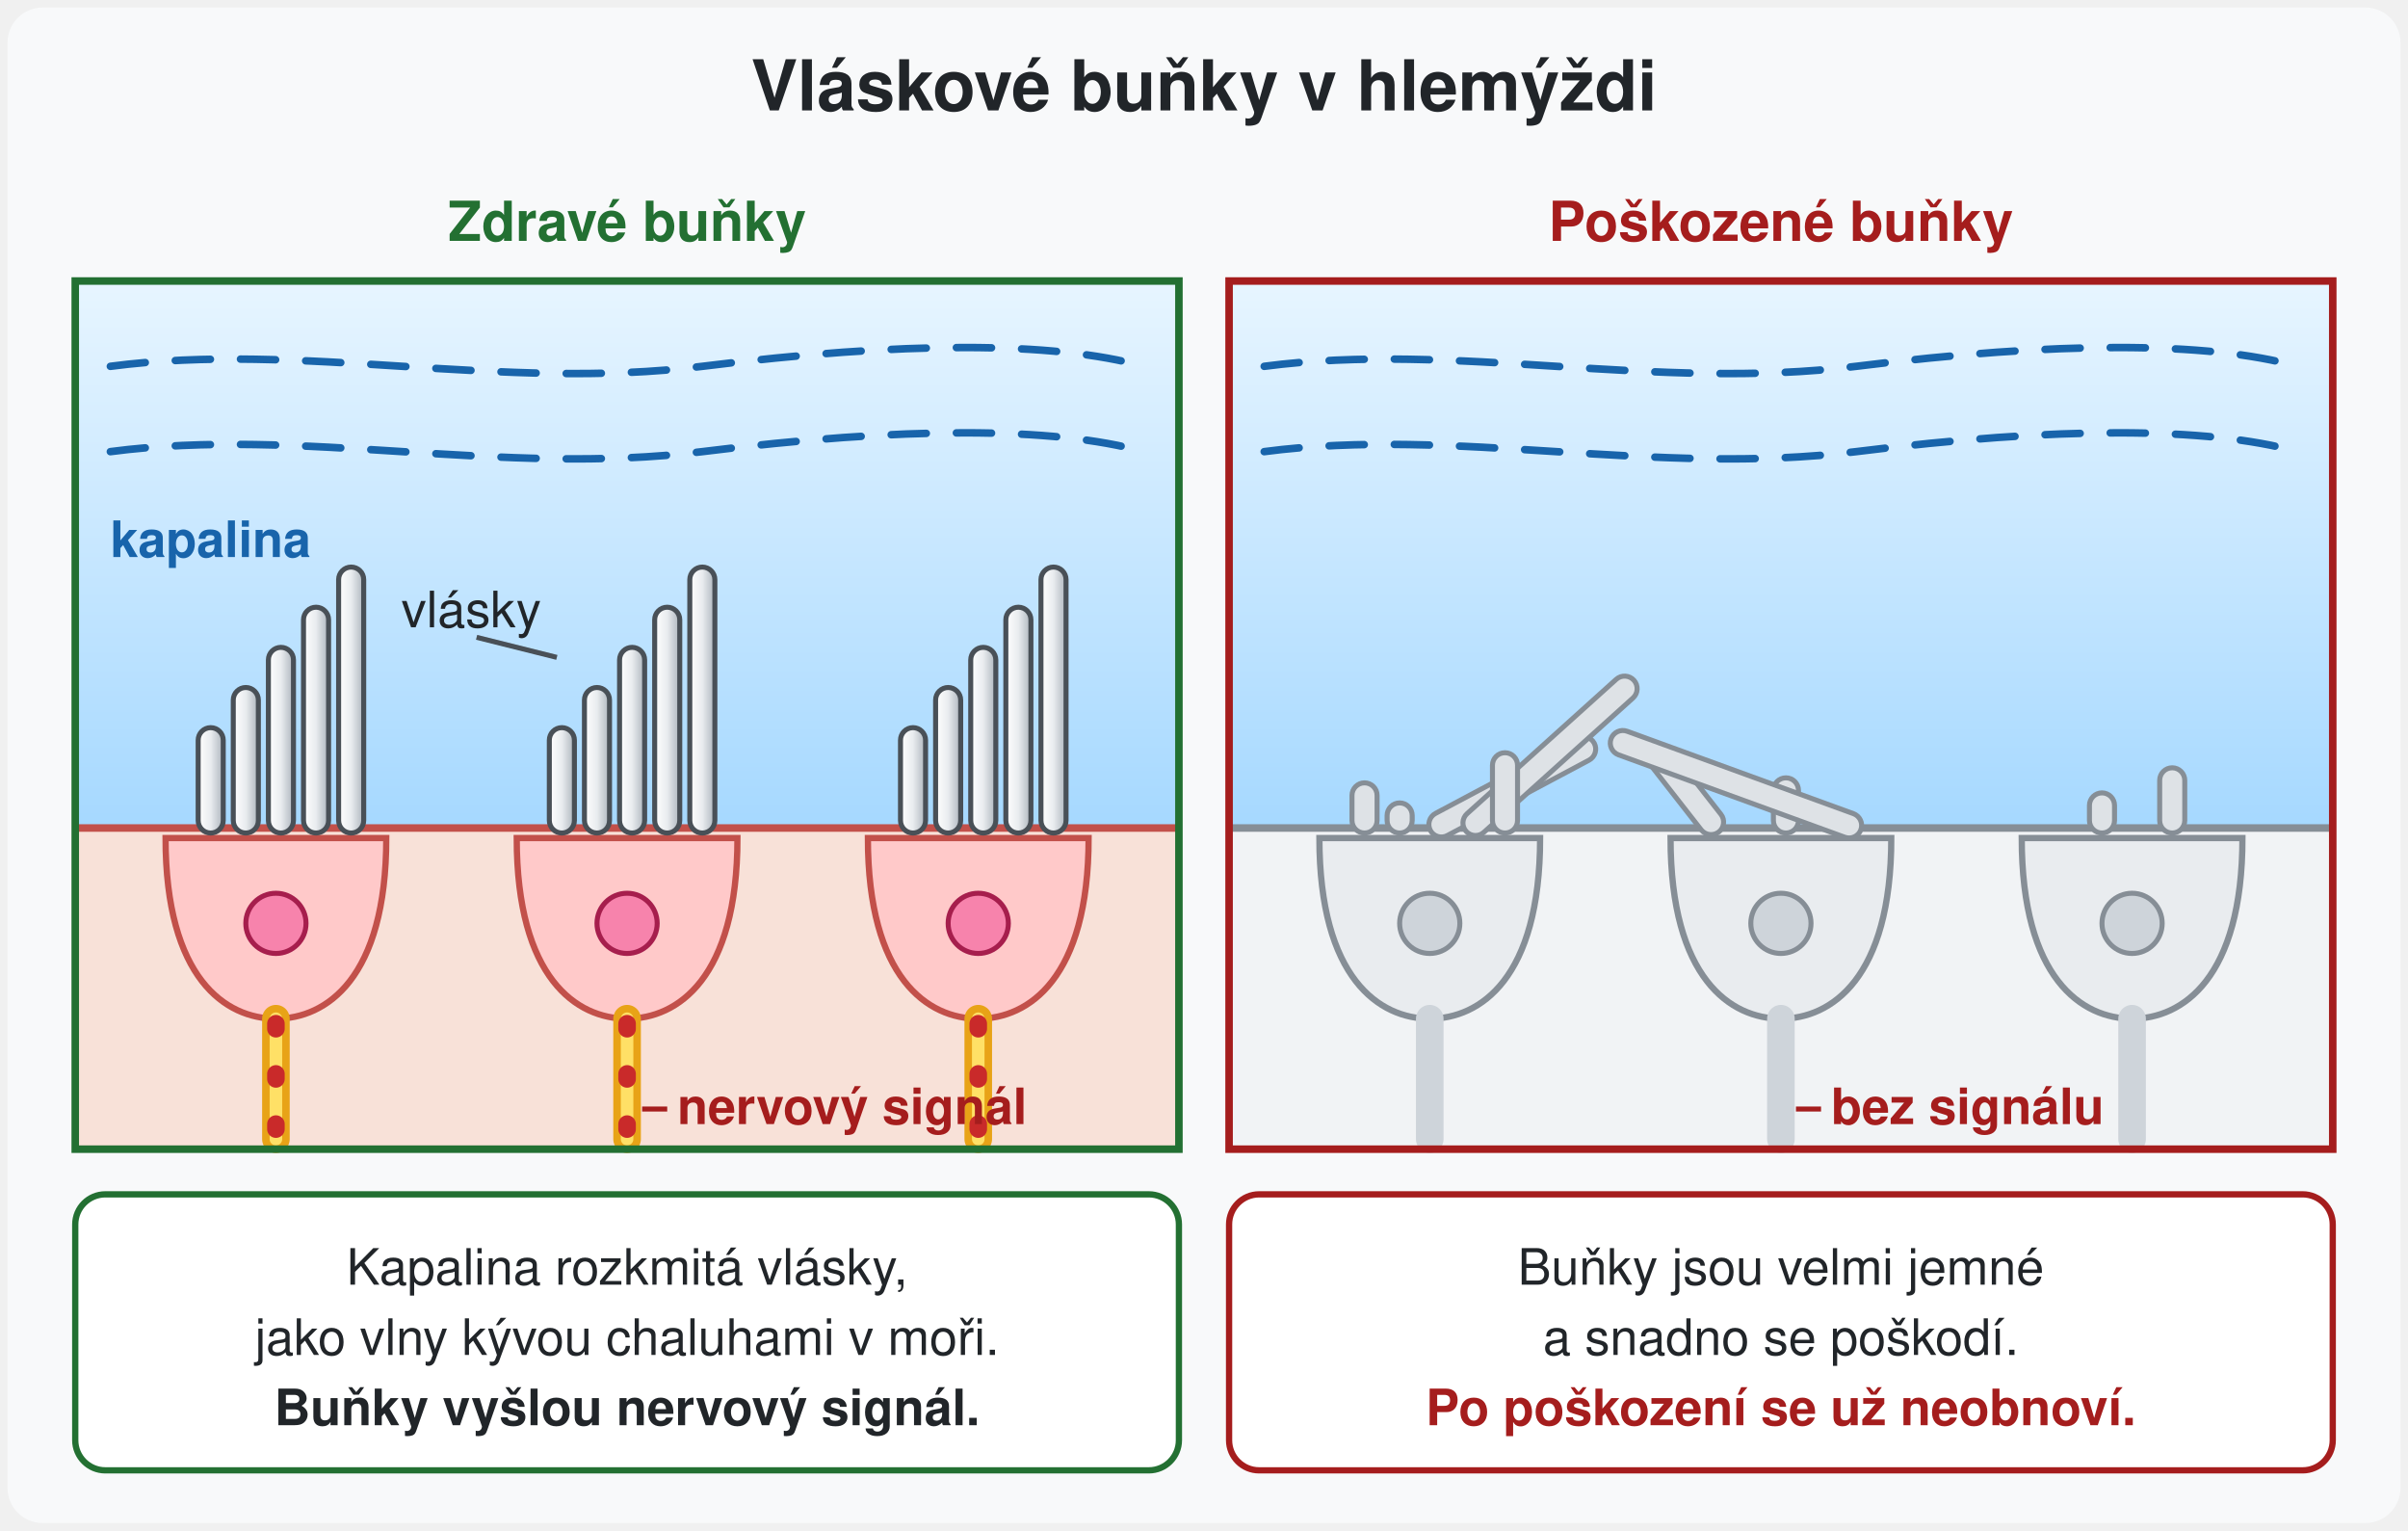
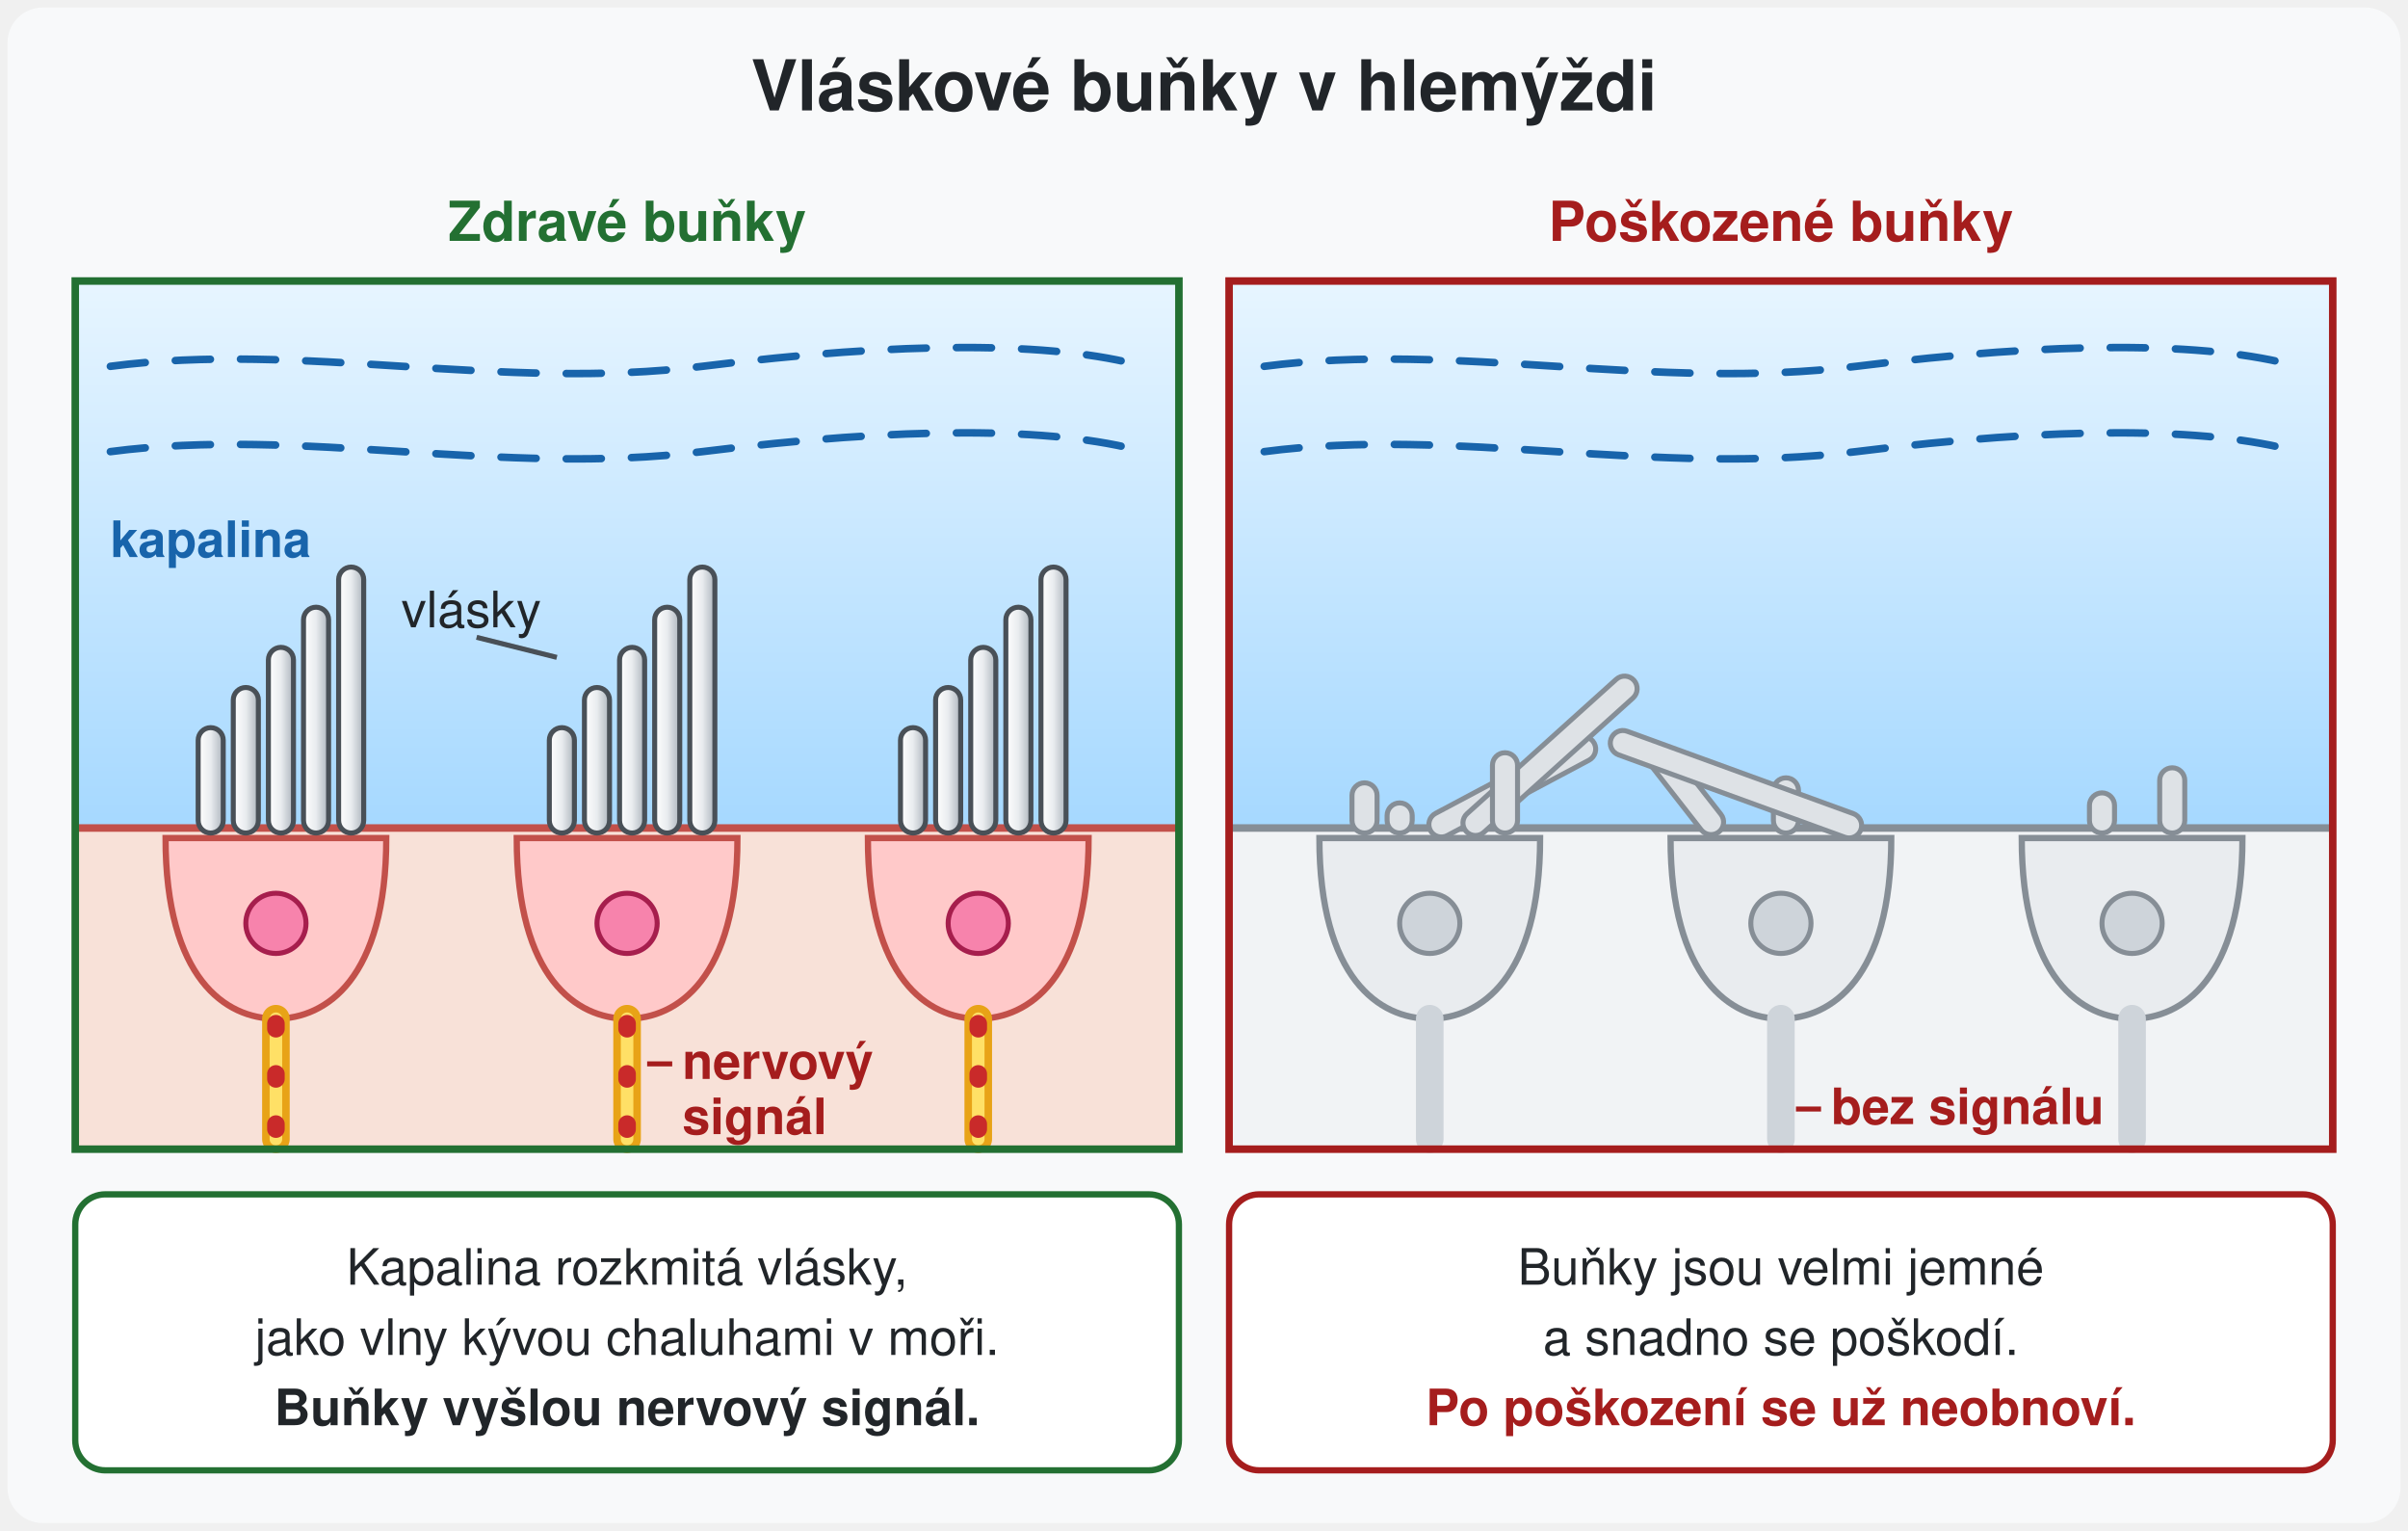
<svg xmlns="http://www.w3.org/2000/svg" viewBox="0 0 960 610" font-family="'Segoe UI', Helvetica, Arial, sans-serif" role="img" aria-label="Vláskové buňky v hlemýždi. Vlevo zdravé buňky: z každé vyčnívá svazek vlásků seřazených od nejkratšího po nejdelší, kapalina je rozkmitá jako chaluhy v moři a nervovým vláknem odchází signál. Vpravo poškozené buňky: vlásky jsou ohnuté, zlomené nebo chybí a signál neodchází. Plakety: kapalina rozkmitá vlásky a buňky vyšlou nervový signál; buňky jsou velmi jemné a po poškození se už neobnoví. Animace: vlásky zdravých buněk se kývou a vlákny běží signál.">
  <style>
/* Předloha: PDF lekce 35 (Škola/8/6 Zvuk/35 …/35. Vnímání zvuku, hlasitost zvuku .pdf), s. 4 – šest snímků
   vláskových buněk z mikroskopu (A–F: řady vlásků seřazené podle délky; na některých snímcích vlásky zlomené,
   polehlé nebo chybějící) + text „jsou rozkmitány kapalinou (podobně jako chaluhy v moři) a vysílají nervový
   signál, jsou velmi jemné a lze je lehce poškodit, při poškození se již neobnoví“. Fotografie nahrazeny kresbou.
   Infografika ve složce lekce: „NE“ u poškozených buněk. Barvy jako obr. 01: modrá kapalina, žluté nervové
   vlákno s červeným signálem.
   Animace: vlásky se kývou s periodou 2 s, signál běží vláknem; poškozené buňky jsou bez pohybu a bez signálu.
   Bez animace (reduced-motion) = vlásky rovně, signál stojí. */
.sw { transform-box: fill-box; transform-origin: 50% 100%; animation: sw 1s ease-in-out infinite alternate; }
.d1 { animation-delay: .25s; } .d2 { animation-delay: .5s; }
@keyframes sw { from { transform: rotate(-9deg); } to { transform: rotate(9deg); } }
.kap { stroke-dasharray: 14 12; animation: kap 1.4s linear infinite; }
@keyframes kap { to { stroke-dashoffset: -52; } }
.sig { stroke-dasharray: 2 18; animation: sig .8s linear infinite; }
@keyframes sig { to { stroke-dashoffset: -40; } }
@media (prefers-reduced-motion: reduce) { .sw, .kap, .sig { animation: none; } }
</style>
  <defs>
    <linearGradient id="vl" x1="0" y1="0" x2="1" y2="0">
      <stop offset="0" stop-color="#ffffff" />
      <stop offset=".5" stop-color="#e9ecef" />
      <stop offset="1" stop-color="#adb5bd" />
    </linearGradient>
    <linearGradient id="kapg" x1="0" y1="0" x2="0" y2="1">
      <stop offset="0" stop-color="#e7f5ff" />
      <stop offset="1" stop-color="#a5d8ff" />
    </linearGradient>
    <g id="zdrava">
      <path d="M-44 4C-44 60-20 76 0 76C20 76 44 60 44 4Z" fill="#ffc9c9" stroke="#c2504a" stroke-width="2.5" />
      <circle cx="0" cy="38" r="12" fill="#f783ac" stroke="#a61e4d" stroke-width="2" />
      <path d="M0 76V124" stroke="#e8a317" stroke-width="11" stroke-linecap="round" />
      <path d="M0 76V124" stroke="#ffe066" stroke-width="5" stroke-linecap="round" />
      <path class="sig" d="M0 78V124" stroke="#c92a2a" stroke-width="7" stroke-linecap="round" />
    </g>
    <g id="vlasky" fill="url(#vl)" stroke="#495057" stroke-width="2">
      <rect x="-31" y="-40" width="10" height="42" rx="5" />
      <rect x="-17" y="-56" width="10" height="58" rx="5" />
      <rect x="-3" y="-72" width="10" height="74" rx="5" />
      <rect x="11" y="-88" width="10" height="90" rx="5" />
      <rect x="25" y="-104" width="10" height="106" rx="5" />
    </g>
    <g id="mrtva">
      <path d="M-44 4C-44 60-20 76 0 76C20 76 44 60 44 4Z" fill="#e9ecef" stroke="#868e96" stroke-width="2.5" />
      <circle cx="0" cy="38" r="12" fill="#ced4da" stroke="#868e96" stroke-width="2" />
      <path d="M0 76V124" stroke="#ced4da" stroke-width="11" stroke-linecap="round" />
    </g>
  </defs>
  <rect x="3" y="3" width="954" height="604" rx="14" fill="#f8f9fa" />
  <text x="480" y="44" font-size="28" font-weight="bold" fill="#212529" text-anchor="middle">Vláskové buňky v hlemýždi</text>
  <text x="250" y="96" font-size="22" font-weight="bold" fill="#237032" text-anchor="middle">Zdravé buňky</text>
  <rect x="30" y="112" width="440" height="220" fill="url(#kapg)" />
  <rect x="30" y="330" width="440" height="128" fill="#f8e1d8" />
  <path d="M30 330H470" stroke="#c2504a" stroke-width="3" />
  <path class="kap" d="M44 146C120 136 200 156 280 146S420 136 456 146M44 180C120 170 200 190 280 180S420 170 456 180" fill="none" stroke="#1864ab" stroke-width="3" stroke-linecap="round" />
  <g transform="translate(110 330)">
    <use href="#zdrava" />
    <g class="sw">
      <use href="#vlasky" />
    </g>
  </g>
  <g transform="translate(250 330)">
    <use href="#zdrava" />
    <g class="sw d1">
      <use href="#vlasky" />
    </g>
  </g>
  <g transform="translate(390 330)">
    <use href="#zdrava" />
    <g class="sw d2">
      <use href="#vlasky" />
    </g>
  </g>
  <rect x="30" y="112" width="440" height="346" fill="none" stroke="#237032" stroke-width="3" />
  <g font-size="20" fill="#212529">
    <text x="44" y="222" font-weight="bold" fill="#1864ab">kapalina</text>
    <text x="160" y="250">vlásky</text>
    <path d="M190 254L222 262" stroke="#495057" stroke-width="2" />
  </g>
-   <text x="270" y="448" font-size="20" font-weight="bold" fill="#a51d1d">nervový signál</text>
-   <path d="M266 442L256 442" stroke="#a51d1d" stroke-width="2" />
+   <text x="272" y="430" font-size="20" font-weight="bold" fill="#a51d1d">nervový</text>
+   <text x="272" y="452" font-size="20" font-weight="bold" fill="#a51d1d">signál</text>
+   <path d="M268 424L258 424" stroke="#a51d1d" stroke-width="2" />
  <text x="710" y="96" font-size="22" font-weight="bold" fill="#a51d1d" text-anchor="middle">Poškozené buňky</text>
  <rect x="490" y="112" width="440" height="220" fill="url(#kapg)" />
  <rect x="490" y="330" width="440" height="128" fill="#f1f3f5" />
  <path d="M490 330H930" stroke="#868e96" stroke-width="3" />
  <path class="kap" d="M504 146C580 136 660 156 740 146S880 136 916 146M504 180C580 170 660 190 740 180S880 170 916 180" fill="none" stroke="#1864ab" stroke-width="3" stroke-linecap="round" />
  <g fill="#dee2e6" stroke="#868e96" stroke-width="2">
    <g transform="translate(570 330)">
      <use href="#mrtva" />
      <rect x="-31" y="-18" width="10" height="20" rx="5" />
      <rect x="-17" y="-10" width="10" height="12" rx="5" />
      <rect x="-3" y="-72" width="10" height="74" rx="5" transform="rotate(62 2 0)" />
      <rect x="11" y="-88" width="10" height="90" rx="5" transform="rotate(48 16 0)" />
      <rect x="25" y="-30" width="10" height="32" rx="5" />
    </g>
    <g transform="translate(710 330)">
      <use href="#mrtva" />
      <rect x="-31" y="-40" width="10" height="42" rx="5" transform="rotate(-38 -26 0)" />
      <rect x="-3" y="-20" width="10" height="22" rx="5" />
      <rect x="25" y="-104" width="10" height="106" rx="5" transform="rotate(-70 30 0)" />
    </g>
    <g transform="translate(850 330)">
      <use href="#mrtva" />
      <rect x="-17" y="-14" width="10" height="16" rx="5" />
      <rect x="11" y="-24" width="10" height="26" rx="5" />
    </g>
  </g>
  <rect x="490" y="112" width="440" height="346" fill="none" stroke="#a51d1d" stroke-width="3" />
  <text x="730" y="448" font-size="20" font-weight="bold" fill="#a51d1d">bez signálu</text>
  <path d="M726 442L716 442" stroke="#a51d1d" stroke-width="2" />
  <rect x="30" y="476" width="440" height="110" rx="12" fill="#fff" stroke="#237032" stroke-width="2.5" />
  <g font-size="20" fill="#212529" text-anchor="middle">
    <text x="250" y="512">Kapalina rozkmitá vlásky,</text>
    <text x="250" y="540">jako vlny kývou chaluhami v moři.</text>
    <text x="250" y="568" font-weight="bold">Buňky vyšlou nervový signál.</text>
  </g>
  <rect x="490" y="476" width="440" height="110" rx="12" fill="#fff" stroke="#a51d1d" stroke-width="2.5" />
  <g font-size="20" fill="#212529" text-anchor="middle">
    <text x="710" y="512">Buňky jsou velmi jemné</text>
    <text x="710" y="540">a snadno se poškodí.</text>
    <text x="710" y="568" font-weight="bold" fill="#a51d1d">Po poškození se už neobnoví.</text>
  </g>
</svg>
